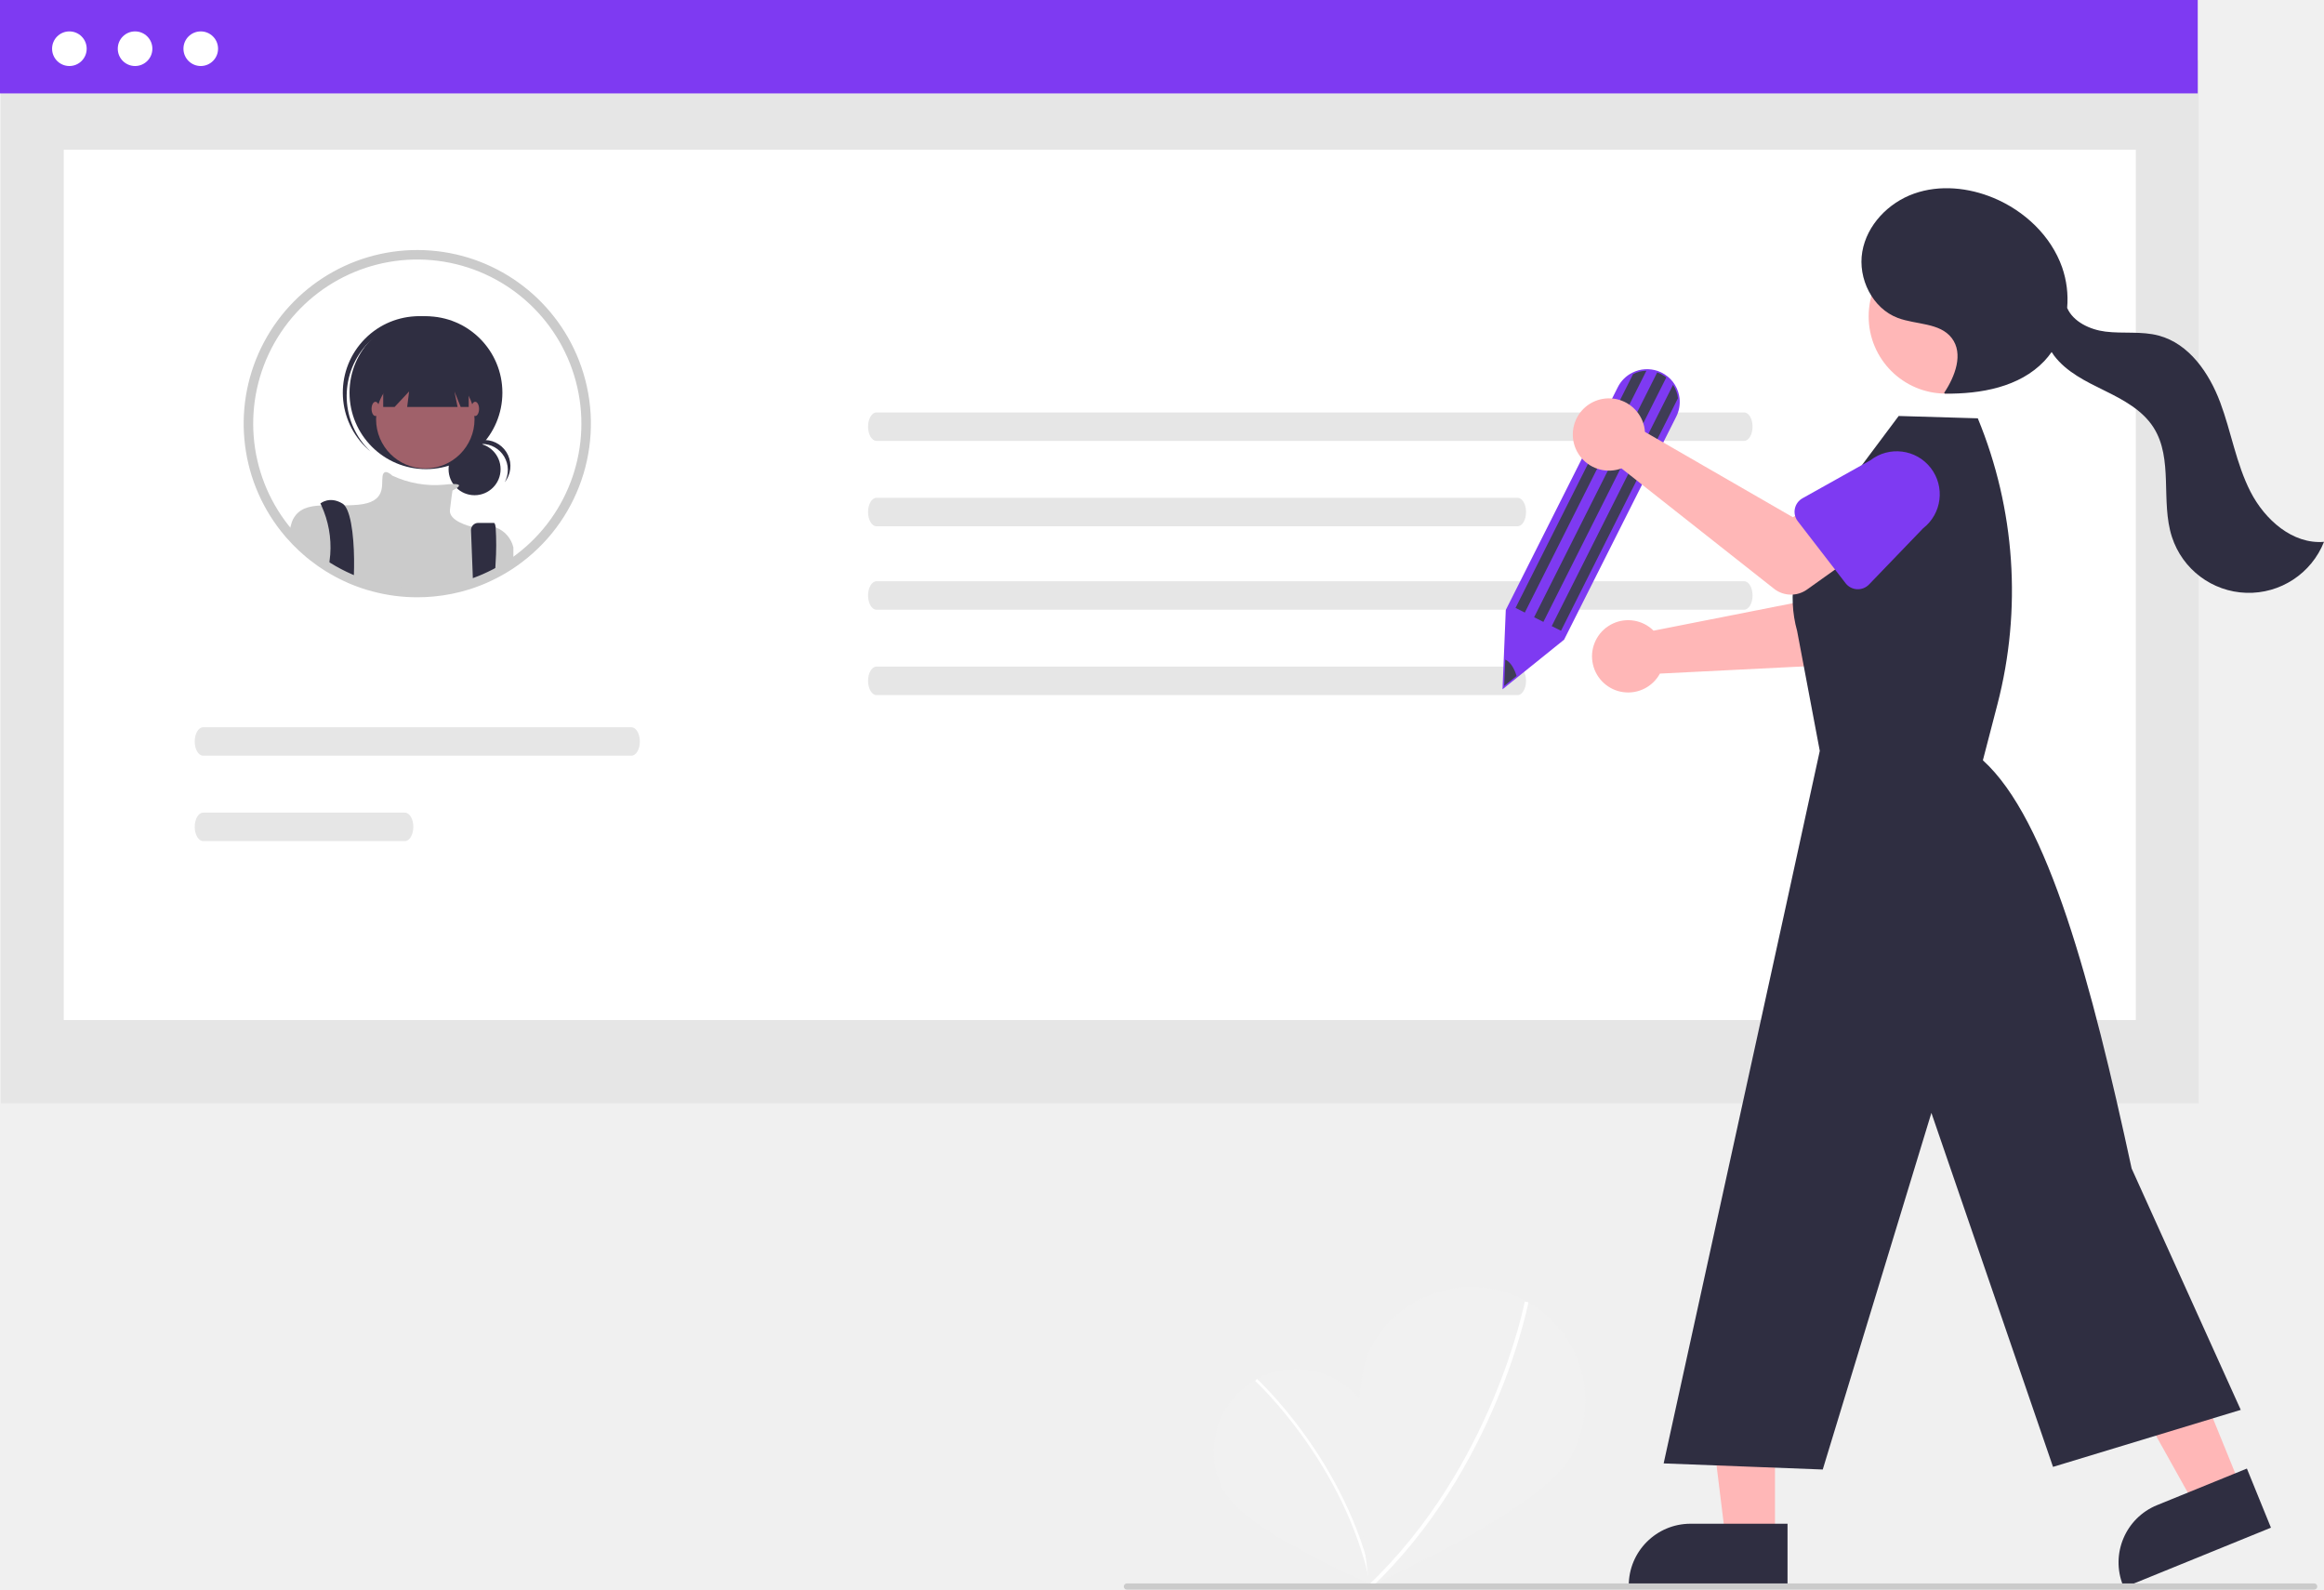
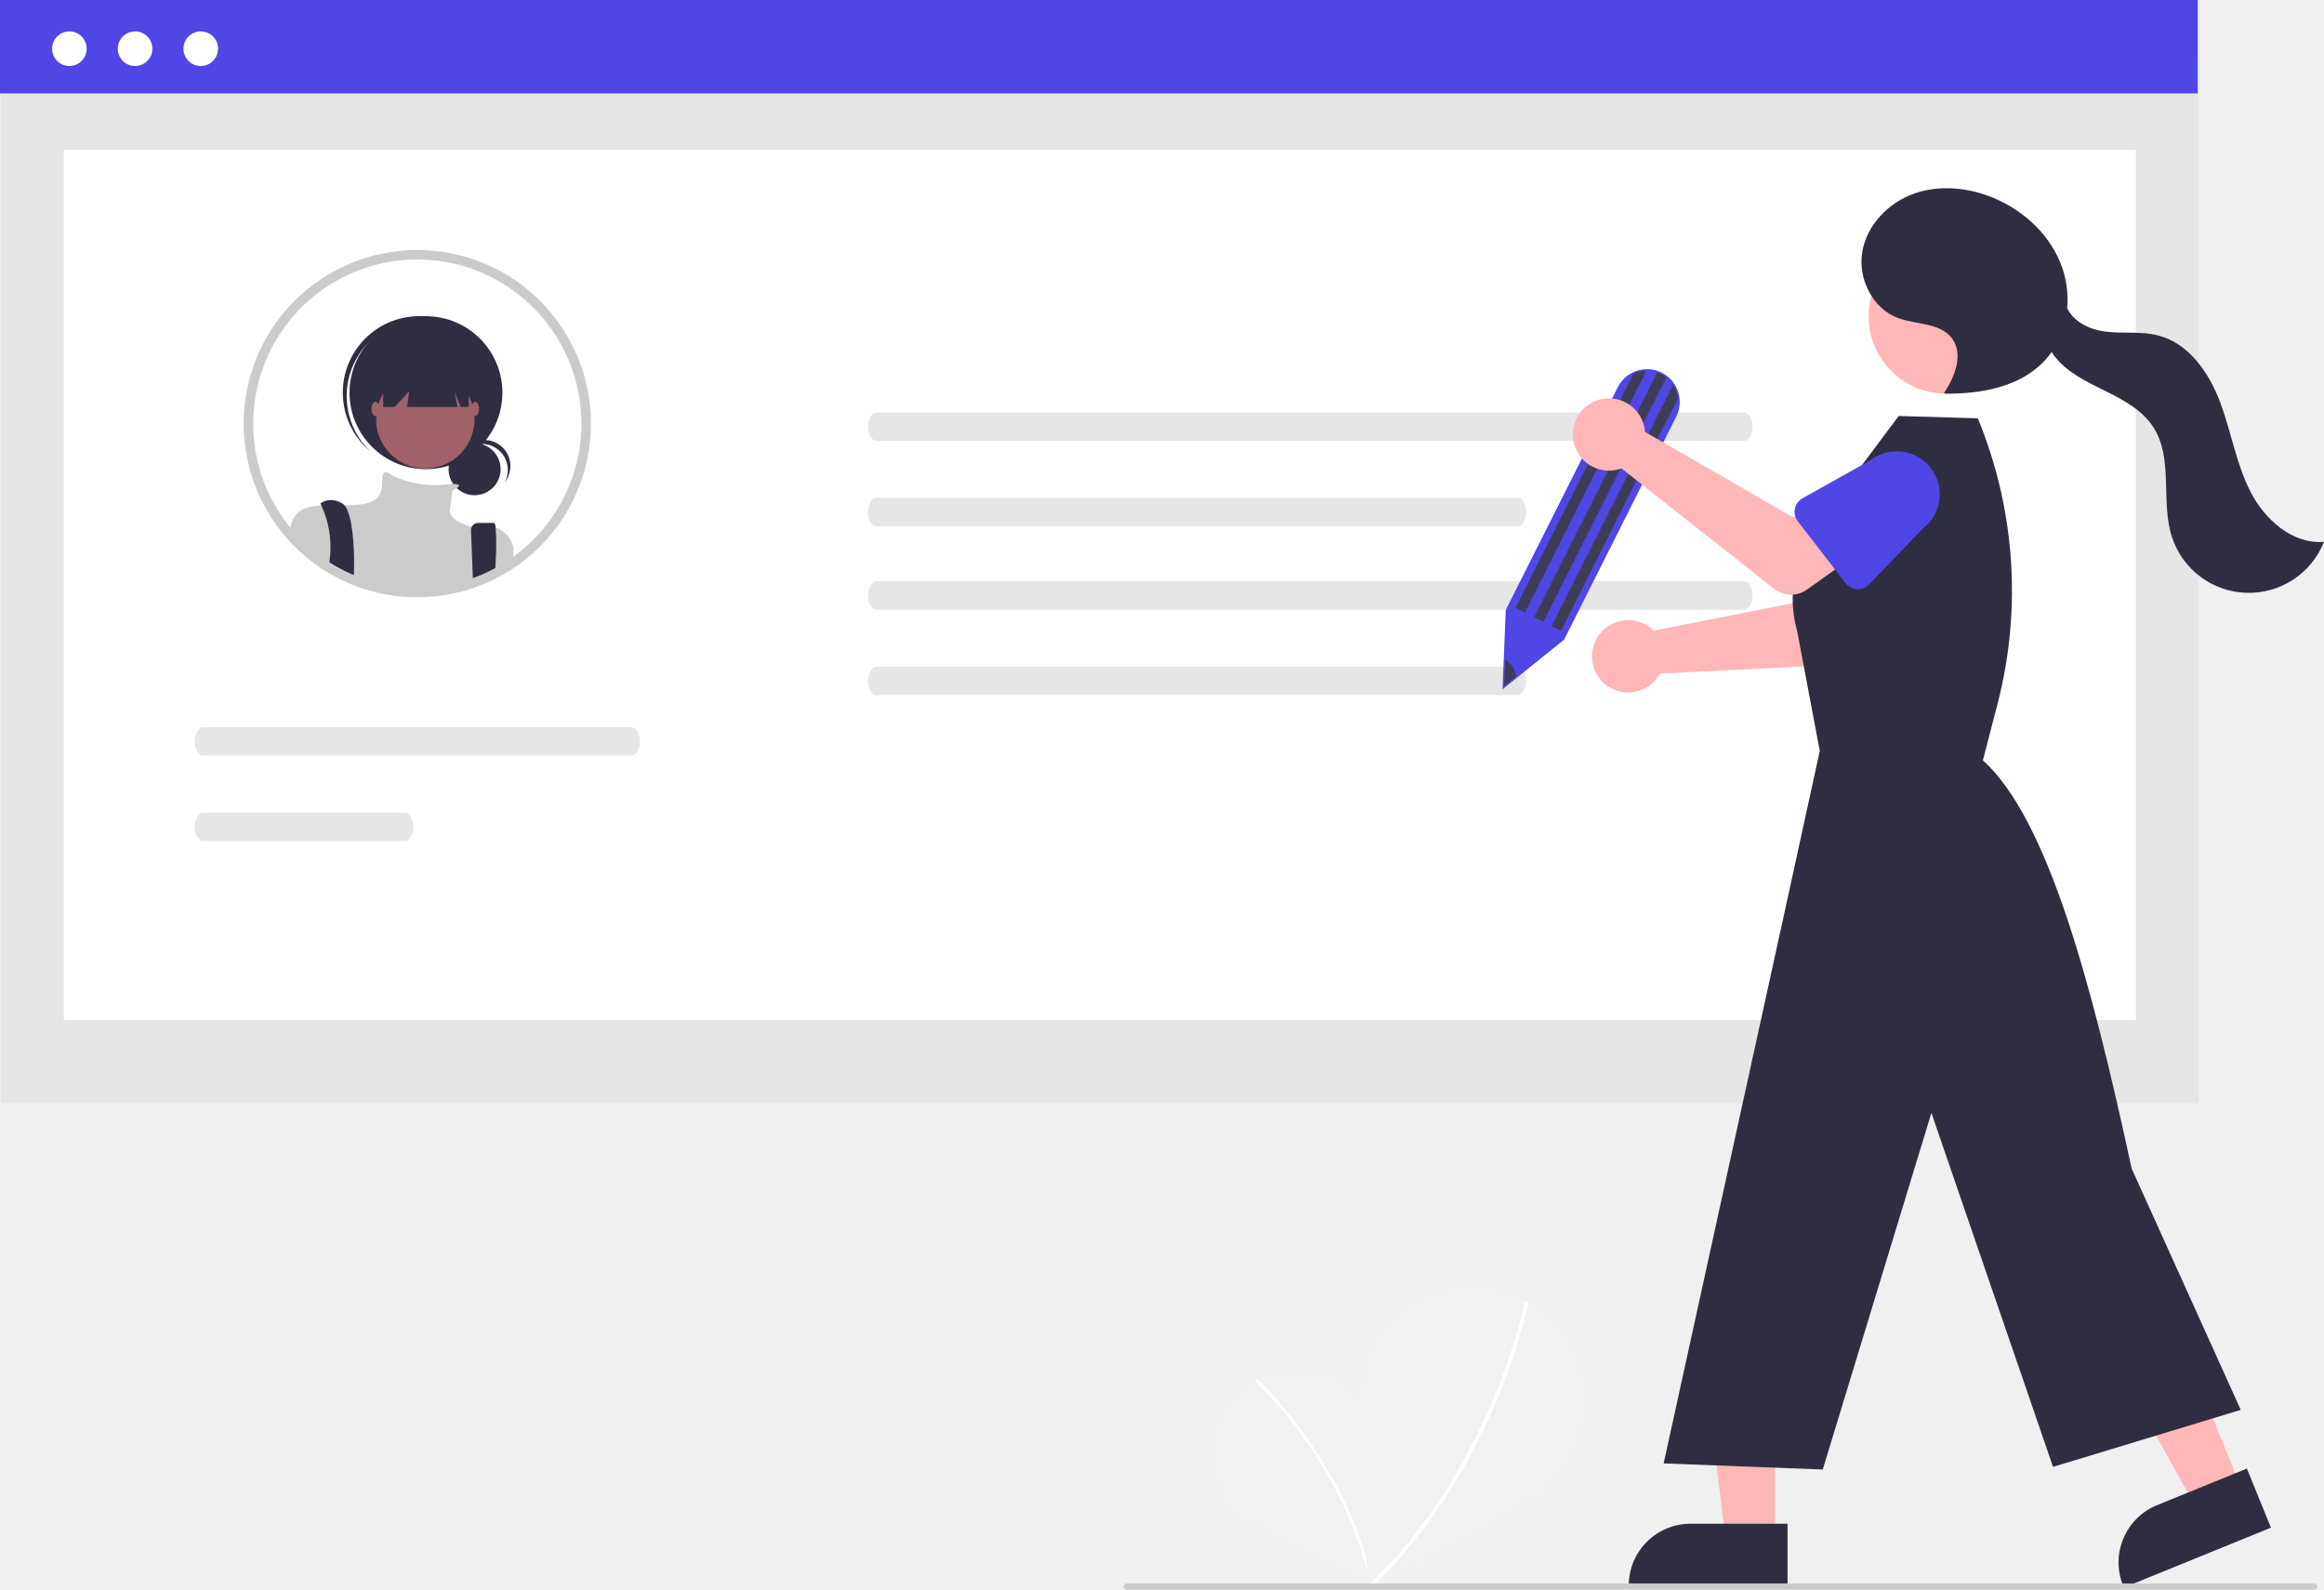
<svg xmlns="http://www.w3.org/2000/svg" data-name="Layer 1" width="745.783" height="510" viewBox="0 0 745.783 510">
  <path d="M666.034,647.675c7.184,12.698,1.092,55.585,1.092,55.585s-39.891-16.886-47.073-29.578a26.413,26.413,0,1,1,45.981-26.007Z" transform="translate(-227.1085 -195)" fill="#f1f1f1" />
  <path d="M667.705,703.206l-.847.179c-8.162-38.778-36.666-65.075-36.952-65.336l.583-.641C630.777,637.67,659.483,664.146,667.705,703.206Z" transform="translate(-227.1085 -195)" fill="#fff" />
  <path d="M731.306,662.134c-9.748,17.683-64.706,41.638-64.706,41.638s-9.061-59.263.682-76.941a36.556,36.556,0,1,1,64.025,35.302Z" transform="translate(-227.1085 -195)" fill="#f1f1f1" />
  <path d="M667.084,704.414l-.826-.869c39.769-37.769,50.064-90.445,50.164-90.973l1.178.222C717.501,613.325,707.142,666.371,667.084,704.414Z" transform="translate(-227.1085 -195)" fill="#fff" />
  <rect id="e53b7fd6-ae48-4231-a6bf-c74c7a6312f6" data-name="Rectangle 62" x="0.301" y="19.335" width="705.265" height="334.66" fill="#e6e6e6" />
  <rect id="e27b5d17-8fe1-40fd-abc5-ff1fb7c5af81" data-name="Rectangle 75" x="20.468" y="48.033" width="664.931" height="279.218" fill="#fff" />
-   <rect id="f11de06d-5237-47a5-bdcf-7ab24c90f6f6" data-name="Rectangle 80" width="705.265" height="29.962" fill="#7e3af2" />
+   <rect id="f11de06d-5237-47a5-bdcf-7ab24c90f6f6" data-name="Rectangle 80" width="705.265" height="29.962" fill="#4f46e5" />
  <circle id="a8620065-6204-4575-b165-05df1e96cc70" data-name="Ellipse 90" cx="22.265" cy="15.628" r="5.553" fill="#fff" />
  <circle id="b36f18db-17cf-43fd-9307-66e7abd9e79c" data-name="Ellipse 91" cx="43.344" cy="15.628" r="5.553" fill="#fff" />
  <circle id="f951b331-c7b3-4c65-b7ff-4fae542bffe1" data-name="Ellipse 92" cx="64.423" cy="15.628" r="5.553" fill="#fff" />
-   <path id="f1fe0bb1-d2c3-44f1-a2df-b8ed042349d0-156" data-name="Path 142" d="M508.37,327.323c-1.495.005-2.704,2.053-2.701,4.573.003,2.514,1.211,4.55,2.701,4.555H786.812c1.495-.005,2.704-2.053,2.701-4.573-.003-2.514-1.211-4.55-2.701-4.555Z" transform="translate(-227.1085 -195)" fill="#e6e6e6" />
-   <path id="b5b576d4-2c69-432d-bba9-c1d1eb12c444-157" data-name="Path 143" d="M508.37,354.712c-1.495.005-2.704,2.053-2.701,4.573.003,2.514,1.211,4.55,2.701,4.555H714.123c1.495-.005,2.704-2.053,2.701-4.573-.003-2.514-1.211-4.55-2.701-4.555Z" transform="translate(-227.1085 -195)" fill="#e6e6e6" />
-   <path id="e1a4eb85-7f76-47c7-ae93-e7842353edb9-158" data-name="Path 142" d="M508.37,381.482c-1.495.005-2.704,2.053-2.701,4.573.003,2.514,1.211,4.55,2.701,4.555H786.812c1.495-.005,2.704-2.053,2.701-4.573-.003-2.514-1.211-4.55-2.701-4.555Z" transform="translate(-227.1085 -195)" fill="#e6e6e6" />
-   <path id="bd9e3462-ca4d-47f6-a5ea-71b97a8587f8-159" data-name="Path 143" d="M508.37,408.871c-1.495.005-2.704,2.053-2.701,4.574.003,2.514,1.211,4.55,2.701,4.555H714.123c1.495-.005,2.704-2.053,2.701-4.573-.003-2.514-1.211-4.55-2.701-4.555Z" transform="translate(-227.1085 -195)" fill="#e6e6e6" />
-   <path id="f71eedc3-aadd-4340-a501-e921cec01e8f-160" data-name="Path 142" d="M292.296,428.323c-1.495.005-2.704,2.053-2.701,4.573.003,2.514,1.211,4.55,2.701,4.555H429.738c1.495-.005,2.704-2.053,2.701-4.573-.003-2.514-1.211-4.55-2.701-4.555Z" transform="translate(-227.1085 -195)" fill="#e6e6e6" />
-   <path id="b1fed777-acdd-4ce8-9b40-ebd2535d8bb3-161" data-name="Path 143" d="M292.296,455.712c-1.495.005-2.704,2.053-2.701,4.573.003,2.514,1.211,4.55,2.701,4.555h64.753c1.495-.005,2.704-2.053,2.701-4.573-.003-2.514-1.211-4.55-2.701-4.555Z" transform="translate(-227.1085 -195)" fill="#e6e6e6" />
+   <path id="f1fe0bb1-d2c3-44f1-a2df-b8ed042349d0-304" data-name="Path 142" d="M508.37,327.323c-1.495.005-2.704,2.053-2.701,4.573.003,2.514,1.211,4.55,2.701,4.555H786.812c1.495-.005,2.704-2.053,2.701-4.573-.003-2.514-1.211-4.55-2.701-4.555Z" transform="translate(-227.1085 -195)" fill="#e6e6e6" />
+   <path id="b5b576d4-2c69-432d-bba9-c1d1eb12c444-305" data-name="Path 143" d="M508.37,354.712c-1.495.005-2.704,2.053-2.701,4.573.003,2.514,1.211,4.55,2.701,4.555H714.123c1.495-.005,2.704-2.053,2.701-4.573-.003-2.514-1.211-4.55-2.701-4.555Z" transform="translate(-227.1085 -195)" fill="#e6e6e6" />
+   <path id="e1a4eb85-7f76-47c7-ae93-e7842353edb9-306" data-name="Path 142" d="M508.37,381.482c-1.495.005-2.704,2.053-2.701,4.573.003,2.514,1.211,4.55,2.701,4.555H786.812c1.495-.005,2.704-2.053,2.701-4.573-.003-2.514-1.211-4.55-2.701-4.555Z" transform="translate(-227.1085 -195)" fill="#e6e6e6" />
+   <path id="bd9e3462-ca4d-47f6-a5ea-71b97a8587f8-307" data-name="Path 143" d="M508.37,408.871c-1.495.005-2.704,2.053-2.701,4.574.003,2.514,1.211,4.55,2.701,4.555H714.123c1.495-.005,2.704-2.053,2.701-4.573-.003-2.514-1.211-4.55-2.701-4.555Z" transform="translate(-227.1085 -195)" fill="#e6e6e6" />
+   <path id="f71eedc3-aadd-4340-a501-e921cec01e8f-308" data-name="Path 142" d="M292.296,428.323c-1.495.005-2.704,2.053-2.701,4.573.003,2.514,1.211,4.55,2.701,4.555H429.738c1.495-.005,2.704-2.053,2.701-4.573-.003-2.514-1.211-4.55-2.701-4.555Z" transform="translate(-227.1085 -195)" fill="#e6e6e6" />
+   <path id="b1fed777-acdd-4ce8-9b40-ebd2535d8bb3-309" data-name="Path 143" d="M292.296,455.712c-1.495.005-2.704,2.053-2.701,4.573.003,2.514,1.211,4.55,2.701,4.555h64.753c1.495-.005,2.704-2.053,2.701-4.573-.003-2.514-1.211-4.55-2.701-4.555Z" transform="translate(-227.1085 -195)" fill="#e6e6e6" />
  <path d="M413.629,312.606a55.709,55.709,0,1,0-96.27,52.92c.5.63,1.02,1.26,1.55,1.87.04.04.07.08.11.12a54.137,54.137,0,0,0,4.15,4.28c.38.35.78.71,1.18,1.05.76.68,1.54,1.33,2.35,1.95a54.775,54.775,0,0,0,4.94,3.47l.06.03c1.11.69,2.24,1.33,3.39,1.94l.47.24c1.08.56,2.18,1.09,3.31,1.58.23.1.48.2.71.3.02.01.03.01.05.02a54.115,54.115,0,0,0,7.02,2.37,55.732,55.732,0,0,0,14.37,1.88c1.77,0,3.52-.08,5.25-.25a55.508,55.508,0,0,0,11.64-2.35c.01,0,.02-.01.03-.01a54.605,54.605,0,0,0,6.99-2.77c.01-.01.03-.01.04-.02.51-.24,1-.5,1.5-.75l.24-.12c.4-.21.8-.42,1.2-.64,1-.55,1.98-1.13,2.95-1.75.27-.16.53-.33.8-.51.88-.58,1.75-1.2,2.59-1.83.15-.11.31-.22.46-.34a55.692,55.692,0,0,0,18.92-62.68Z" transform="translate(-227.1085 -195)" fill="#fff" />
  <circle id="b315fec5-366f-4a16-9dc9-634679b82ba4" data-name="Ellipse 188" cx="152.294" cy="150.531" r="8.349" fill="#2f2e41" />
-   <path id="fd00c811-5154-4e0f-bd90-f718730f637f-162" data-name="Path 969" d="M381.728,337.412a8.35,8.35,0,0,1,7.35,12.312,8.347,8.347,0,1,0-13.868-9.172,8.329,8.329,0,0,1,6.519-3.14Z" transform="translate(-227.1085 -195)" fill="#2f2e41" />
+   <path id="fd00c811-5154-4e0f-bd90-f718730f637f-310" data-name="Path 969" d="M381.728,337.412a8.35,8.35,0,0,1,7.35,12.312,8.347,8.347,0,1,0-13.868-9.172,8.329,8.329,0,0,1,6.519-3.14Z" transform="translate(-227.1085 -195)" fill="#2f2e41" />
  <circle id="b073881c-6d17-4b63-9208-a633e233f752" data-name="Ellipse 189" cx="136.692" cy="125.987" r="24.526" fill="#2f2e41" />
-   <path id="e068fb34-c64f-4621-9a6c-47926968fe63-163" data-name="Path 970" d="M344.551,305.77a24.522,24.522,0,0,1,33.99-2.572c-.2-.191-.4-.383-.607-.568a24.526,24.526,0,0,0-32.73,36.535q.07.063.14.125c.208.185.422.36.635.537a24.522,24.522,0,0,1-1.427-34.057Z" transform="translate(-227.1085 -195)" fill="#2f2e41" />
+   <path id="e068fb34-c64f-4621-9a6c-47926968fe63-311" data-name="Path 970" d="M344.551,305.77a24.522,24.522,0,0,1,33.99-2.572c-.2-.191-.4-.383-.607-.568a24.526,24.526,0,0,0-32.73,36.535q.07.063.14.125c.208.185.422.36.635.537a24.522,24.522,0,0,1-1.427-34.057Z" transform="translate(-227.1085 -195)" fill="#2f2e41" />
  <circle id="baa61e83-3b6b-4f74-a8d9-0c51f3f7a212" data-name="Ellipse 190" cx="136.484" cy="134.509" r="15.796" fill="#a0616a" />
  <path d="M391.859,370.666v5.3c-.97.62-1.95,1.2-2.95,1.75-.4.22-.8.43-1.2.64l-.24.12c-.5.25-.99.51-1.5.75-.01.01-.03.01-.04.02a54.605,54.605,0,0,1-6.99,2.77c-.01,0-.02.01-.03.01a55.508,55.508,0,0,1-11.64,2.35c-1.73.17-3.48.25-5.25.25a55.732,55.732,0,0,1-14.37-1.88,54.115,54.115,0,0,1-7.02-2.37c-.02-.01-.03-.01-.05-.02-.23-.1-.48-.2-.71-.3-1.13-.49-2.23-1.02-3.31-1.58l-.47-.24c-1.15-.61-2.28-1.25-3.39-1.94l-.06-.03a54.775,54.775,0,0,1-4.94-3.47c-.81-.62-1.59-1.27-2.35-1.95-.4-.34-.8-.7-1.18-1.05a54.137,54.137,0,0,1-4.15-4.28,20.23,20.23,0,0,1,.76-3.07l.01-.01a4.489,4.489,0,0,1,.21-.5,3.989,3.989,0,0,1,.19-.42c1.79-3.35,5.03-4.18,9.05-4.36,2.27-.1,4.78.01,7.43-.02,1.4-.01,2.85-.06,4.3-.19,9.15-.83,7.49-6.23,7.9-9.14.41-2.82,2.95-.38,3.12-.22l.01.01a32.272,32.272,0,0,0,16.6,2.91c.98-.12,1.96-.19,2.94-.22,2.58-.03,2.02.71,1.13,1.32a11.183,11.183,0,0,1-1.35.76s-.41,2.5-.83,6.24c-.4,3.58,6.46,5.26,7.03,5.39a.061.061,0,0,0,.04.01,13.774,13.774,0,0,1,7.61.2h.01A9.018,9.018,0,0,1,391.859,370.666Z" transform="translate(-227.1085 -195)" fill="#cbcbcb" />
  <path d="M340.728,377.096c0,.74-.02,1.45-.05,2.12-.01.4-.03.79-.05,1.16-.02-.01-.03-.01-.05-.02-.23-.1-.48-.2-.71-.3-1.13-.49-2.23-1.02-3.31-1.58l-.47-.24c-1.15-.61-2.28-1.25-3.39-1.94.03-.35.08-.7.13-1.05.11-.77.2-1.55.26-2.32a32.184,32.184,0,0,0-2.85-15.76v-.01c-.2-.4-.32-.62-.32-.62s2.91-2.5,7.06,0a2.498,2.498,0,0,1,.69.6C340.169,360.086,340.848,370.006,340.728,377.096Z" transform="translate(-227.1085 -195)" fill="#2f2e41" />
  <path d="M386.138,375.736c-.04,1.12-.1,2.29-.17,3.48v.01c-.01.01-.03.01-.04.02a54.605,54.605,0,0,1-6.99,2.77c-.01,0-.02.01-.03.01l-.11-2.81-.01-.37-.53-13.68a2.295,2.295,0,0,1,2.29-2.4h5.07c.25,0,.43.51.55,1.43v.01A86.661,86.661,0,0,1,386.138,375.736Z" transform="translate(-227.1085 -195)" fill="#2f2e41" />
-   <path id="b5d95f6e-bcc4-4382-8a9f-8ff393651dfe-164" data-name="Path 975" d="M350.082,309.764v15.8h3.658l4.655-4.988-.623,4.988h16.17l-1-4.988,2,4.988h2.578v-15.8Z" transform="translate(-227.1085 -195)" fill="#2f2e41" />
+   <path id="b5d95f6e-bcc4-4382-8a9f-8ff393651dfe-312" data-name="Path 975" d="M350.082,309.764v15.8h3.658l4.655-4.988-.623,4.988h16.17l-1-4.988,2,4.988h2.578v-15.8Z" transform="translate(-227.1085 -195)" fill="#2f2e41" />
  <ellipse id="a1555f60-b18f-4a81-9968-ab91697ea211" data-name="Ellipse 191" cx="120.48" cy="131.184" rx="1.247" ry="2.286" fill="#a0616a" />
  <ellipse id="b9487e3b-2bf5-437d-8cc7-b19d17f64c32" data-name="Ellipse 192" cx="152.489" cy="131.184" rx="1.247" ry="2.286" fill="#a0616a" />
  <path d="M413.629,312.606a55.709,55.709,0,1,0-96.27,52.92c.5.63,1.02,1.26,1.55,1.87.04.04.07.08.11.12a54.137,54.137,0,0,0,4.15,4.28c.38.35.78.71,1.18,1.05.76.68,1.54,1.33,2.35,1.95a54.775,54.775,0,0,0,4.94,3.47l.06.03c1.11.69,2.24,1.33,3.39,1.94l.47.24c1.08.56,2.18,1.09,3.31,1.58.23.1.48.2.71.3.02.01.03.01.05.02a54.115,54.115,0,0,0,7.02,2.37,55.732,55.732,0,0,0,14.37,1.88c1.77,0,3.52-.08,5.25-.25a55.508,55.508,0,0,0,11.64-2.35c.01,0,.02-.01.03-.01a54.605,54.605,0,0,0,6.99-2.77c.01-.01.03-.01.04-.02.51-.24,1-.5,1.5-.75l.24-.12c.4-.21.8-.42,1.2-.64,1-.55,1.98-1.13,2.95-1.75.27-.16.53-.33.8-.51.88-.58,1.75-1.2,2.59-1.83.15-.11.31-.22.46-.34a55.692,55.692,0,0,0,18.92-62.68Zm-20.76,60.25c-.33.26-.67.51-1.01.74-.33.25-.66.49-1,.71-.29.21-.58.41-.88.6-.25.17-.5.33-.75.49q-1.244.78-2.52,1.5c-.09.05-.18.1-.271.15-.38.21-.76.41-1.14.61-.05.03-.11.05-.16.08l-.06.03c-.48.25-.97.49-1.46.72a49.028,49.028,0,0,1-5.83,2.36c-.26.09-.52.18-.78.26a52.457,52.457,0,0,1-11.02,2.24c-1.64.15-3.3.23-4.97.23a51.952,51.952,0,0,1-13.59-1.78,49.391,49.391,0,0,1-6.67-2.26c-.23-.09-.46-.19-.68-.28-.12-.05-.23-.1-.35-.16-.94-.41-1.87-.86-2.78-1.33l-.44-.23c-1.11-.58-2.2-1.2-3.26-1.86-.39-.24-.78-.49-1.16-.75-1.2-.79-2.37-1.64-3.51-2.53-.77-.58-1.51-1.2-2.23-1.84-.38-.32-.75-.67-1.11-1a50.883,50.883,0,0,1-4.02-4.16c-.42-.48-.83-.96-1.22-1.46a3.801,3.801,0,0,1-.25-.31,52.659,52.659,0,1,1,73.12,9.23Z" transform="translate(-227.1085 -195)" fill="#cbcbcb" />
  <path d="M756.353,396.146a11.628,11.628,0,0,1,1.391,1.191l53.754-10.603,4.319-12.59,19.853,4.034-5.48,23.032a8.838,8.838,0,0,1-8.156,6.782l-62.255,3.119a11.597,11.597,0,1,1-3.426-14.965Z" transform="translate(-227.1085 -195)" fill="#ffb7b7" />
-   <path d="M810.188,384.244a4.966,4.966,0,0,1-.359-4.124L818.22,356.621a13.807,13.807,0,0,1,27.103,5.288l-1.215,25.003a4.972,4.972,0,0,1-5.932,4.635l-24.63-4.881A4.966,4.966,0,0,1,810.188,384.244Z" transform="translate(-227.1085 -195)" fill="#7e3af2" />
+   <path d="M810.188,384.244a4.966,4.966,0,0,1-.359-4.124L818.22,356.621a13.807,13.807,0,0,1,27.103,5.288l-1.215,25.003a4.972,4.972,0,0,1-5.932,4.635l-24.63-4.881A4.966,4.966,0,0,1,810.188,384.244Z" transform="translate(-227.1085 -195)" fill="#4f46e5" />
  <polygon points="569.599 494.016 553.795 494.015 546.277 433.059 569.601 433.06 569.599 494.016" fill="#ffb7b7" />
  <path d="M800.737,704.335l-50.956-.002v-.645a19.835,19.835,0,0,1,19.834-19.833h.001l31.122.001Z" transform="translate(-227.1085 -195)" fill="#2f2e41" />
  <polygon points="719.25 477.453 704.614 483.412 674.665 429.791 696.268 420.997 719.25 477.453" fill="#ffb7b7" />
  <path d="M955.868,685.121,908.673,704.335l-.243-.597a19.835,19.835,0,0,1,10.891-25.848l.001-0L948.147,666.154Z" transform="translate(-227.1085 -195)" fill="#2f2e41" />
  <path d="M811.085,435.901l-7.271-38.472,0,0a39.042,39.042,0,0,1,6.008-33.428l26.582-35.541,25.39.747,0,0A144.965,144.965,0,0,1,868.092,420.973l-4.667,17.953c20.93,18.878,34.963,71.809,47.736,130.957l35.017,77.442-60.244,18.29-39.031-113.572L812.037,666.46,760.982,664.501,799.814,487.519Z" transform="translate(-227.1085 -195)" fill="#2f2e41" />
  <circle cx="624.43" cy="101.509" r="24.768" fill="#ffb7b7" />
  <path d="M949.305,352.765c-4.601-8.988-6.172-19.195-9.714-28.651-3.542-9.456-9.976-18.839-19.732-21.445-5.534-1.478-11.414-.576-17.098-1.28-4.998-.619-10.379-3.171-12.293-7.609a31.348,31.348,0,0,0-1.613-13.005C885.29,270.644,876.787,262.646,866.875,258.512c-8.052-3.358-17.324-4.307-25.547-1.391s-15.125,10.044-16.603,18.642c-1.478,8.598,3.262,18.199,11.434,21.253,5.867,2.193,13.424,1.463,17.255,6.418,3.881,5.02,1.099,12.337-2.426,17.613l.241.245c11.514.135,23.96-2.09,31.89-10.438a25.267,25.267,0,0,0,2.369-2.915c.243.39.497.77.771,1.133,3.993,5.303,10.245,8.311,16.201,11.242,5.957,2.931,12.134,6.22,15.711,11.812,6.465,10.105,2.221,23.715,5.918,35.127a25.949,25.949,0,0,0,48.803,1.583C962.828,369.678,953.906,361.753,949.305,352.765Z" transform="translate(-227.1085 -195)" fill="#2f2e41" />
-   <path d="M709.273,416.145l1.048-25.451,35.946-71.469a10.368,10.368,0,0,1,4.704-4.677,10.49,10.49,0,0,1,8.104-.529,10.486,10.486,0,0,1,6.54,6.628,10.847,10.847,0,0,1,.455,2.035,10.386,10.386,0,0,1-1.042,5.979l-35.995,71.566Z" transform="translate(-227.1085 -195)" fill="#7e3af2" />
+   <path d="M709.273,416.145l1.048-25.451,35.946-71.469a10.368,10.368,0,0,1,4.704-4.677,10.49,10.49,0,0,1,8.104-.529,10.486,10.486,0,0,1,6.54,6.628,10.847,10.847,0,0,1,.455,2.035,10.386,10.386,0,0,1-1.042,5.979l-35.995,71.566Z" transform="translate(-227.1085 -195)" fill="#4f46e5" />
  <path d="M755.448,313.947l-39.02,77.58-2.975-1.496,37.739-75.034A9.945,9.945,0,0,1,755.448,313.947Z" transform="translate(-227.1085 -195)" fill="#3f3d56" />
  <path d="M765.574,322.746l-37.532,74.623-2.975-1.496L764.005,318.453a9.998,9.998,0,0,1,1.135,2.35A10.328,10.328,0,0,1,765.574,322.746Z" transform="translate(-227.1085 -195)" fill="#3f3d56" />
  <path d="M761.838,316.087,722.387,394.524l-2.975-1.496L758.912,314.492a9.688,9.688,0,0,1,1.229.517A10.198,10.198,0,0,1,761.838,316.087Z" transform="translate(-227.1085 -195)" fill="#3f3d56" />
  <path d="M713.786,411.869l-3.97,3.197.333-8.429C711.512,407.11,712.987,409.162,713.786,411.869Z" transform="translate(-227.1085 -195)" fill="#3f3d56" />
  <path d="M754.717,331.747a11.629,11.629,0,0,1,.264,1.812l47.459,27.379,11.535-6.641,12.297,16.099-19.279,13.741a8.838,8.838,0,0,1-10.604-.258l-48.938-38.607a11.597,11.597,0,1,1,7.265-13.524Z" transform="translate(-227.1085 -195)" fill="#ffb7b7" />
-   <path d="M803.092,358.201a4.966,4.966,0,0,1,2.443-3.342L827.313,342.681a13.807,13.807,0,0,1,16.933,21.813l-17.364,18.031a4.972,4.972,0,0,1-7.517-.412l-15.338-19.879A4.966,4.966,0,0,1,803.092,358.201Z" transform="translate(-227.1085 -195)" fill="#7e3af2" />
+   <path d="M803.092,358.201a4.966,4.966,0,0,1,2.443-3.342L827.313,342.681a13.807,13.807,0,0,1,16.933,21.813l-17.364,18.031a4.972,4.972,0,0,1-7.517-.412l-15.338-19.879A4.966,4.966,0,0,1,803.092,358.201Z" transform="translate(-227.1085 -195)" fill="#4f46e5" />
  <path d="M969.736,705h-381a1,1,0,0,1,0-2h381a1,1,0,0,1,0,2Z" transform="translate(-227.1085 -195)" fill="#cbcbcb" />
</svg>
